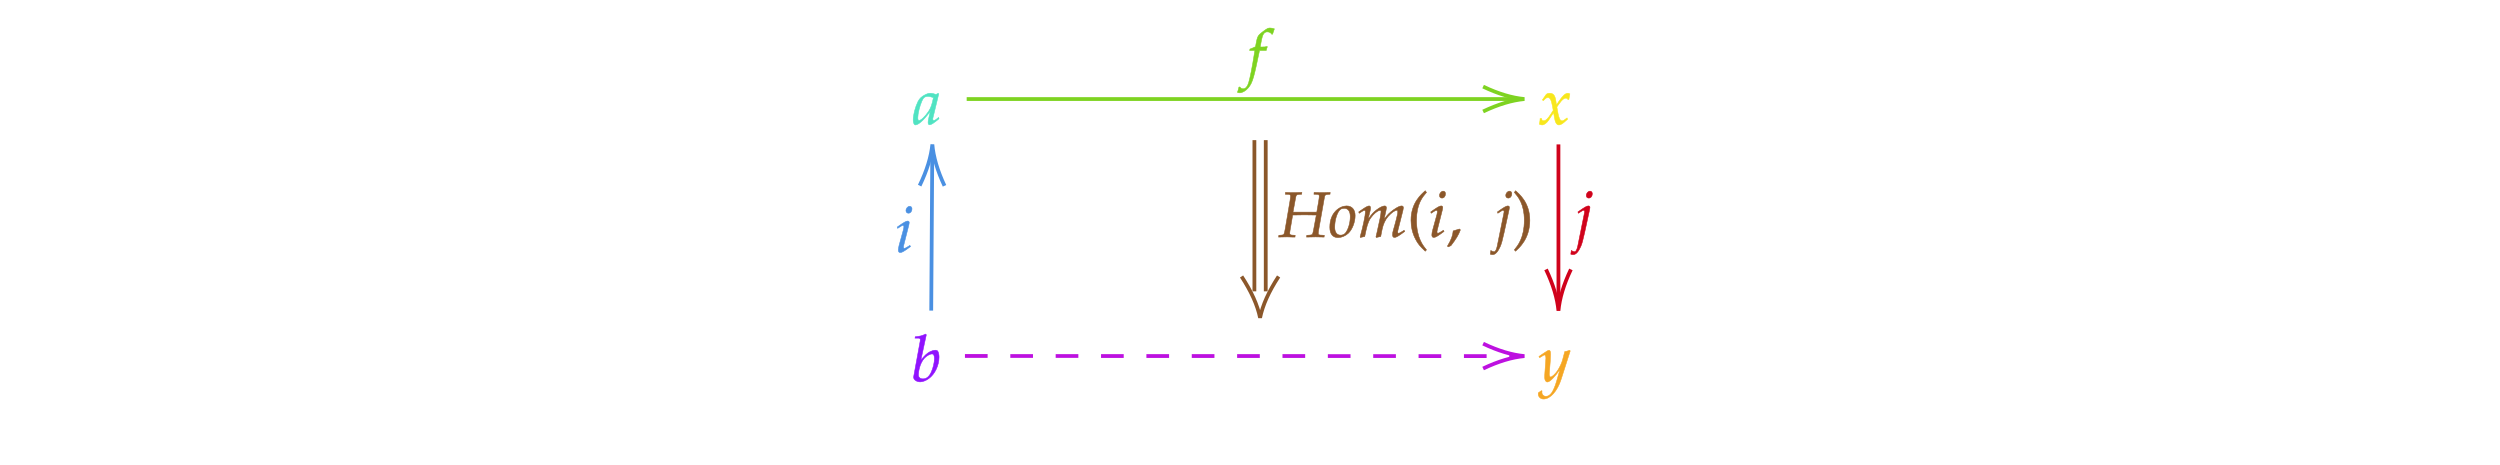
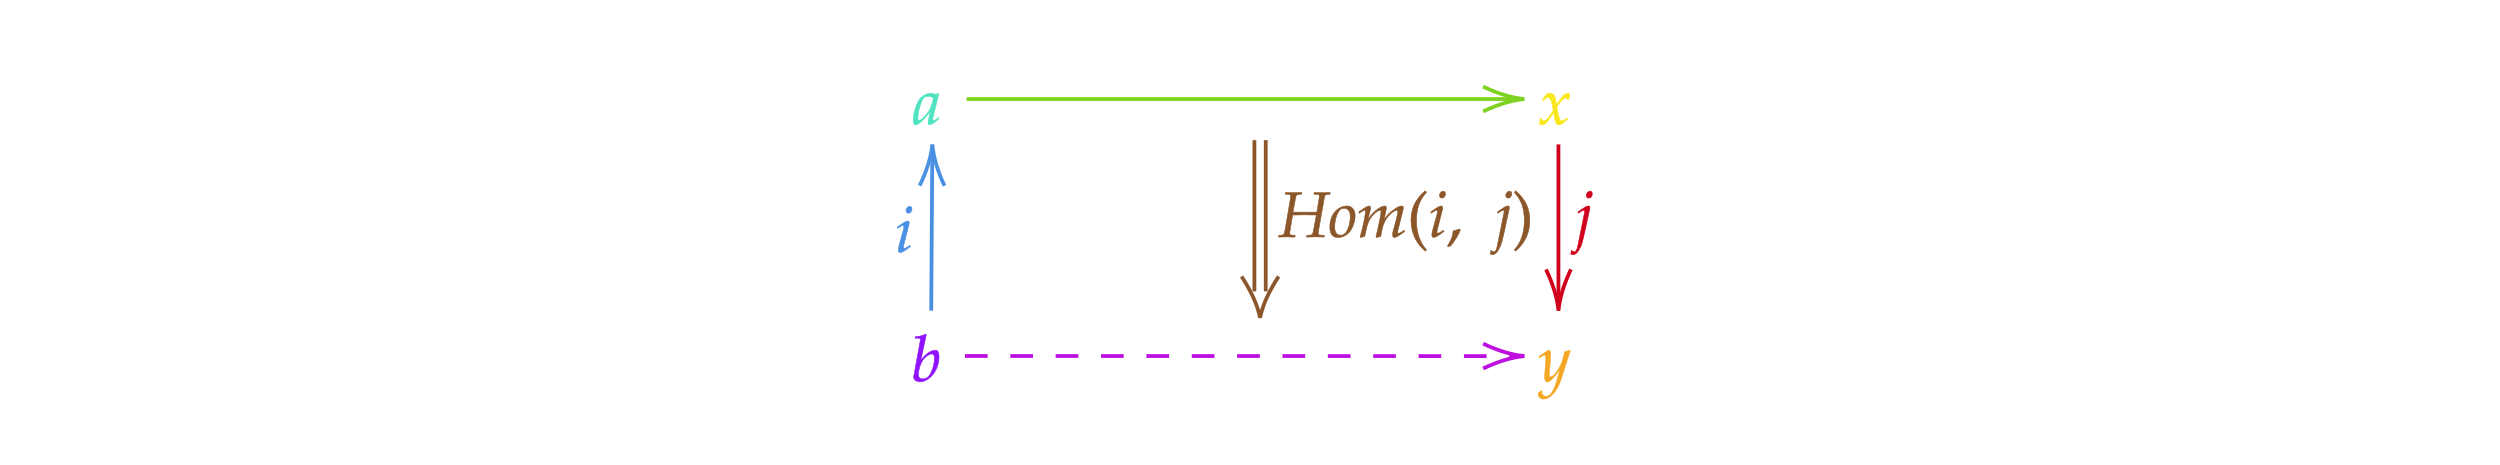
<svg xmlns="http://www.w3.org/2000/svg" x="0" y="0" width="661.333" height="122.9" style="         width:661.333px;         height:122.9px;         background: transparent;         fill: none; ">
  <svg class="role-diagram-draw-area">
    <g class="shapes-region" style="stroke: black; fill: none;">
      <g class="arrow-line">
-         <path class="connection real" stroke-dasharray="" d="  M334.83,37.07 L334.83,77.07 M331.83,37.07 L331.83,77.07" style="stroke: rgb(139, 87, 42); stroke-width: 1px; fill: none; fill-opacity: 1; stroke-opacity: 1;" />
-         <g stroke="rgb(139,87,42)" transform="matrix(-1.8369701987210297e-16,-1,1,-1.8369701987210297e-16,333.3333,84.06665)" style="stroke: rgb(139, 87, 42); stroke-width: 1px;" stroke-opacity="1">
+         <path class="connection real" stroke-dasharray="" d="  M334.83,37.07 L334.83,77.07 M331.83,37.07 L331.83,77.07" style="stroke: rgb(139, 87, 42); stroke-opacity: 1; stroke-width: 1px; fill: none; fill-opacity: 1;" />
+         <g stroke="rgb(139,87,42)" stroke-opacity="1" transform="matrix(-1.8369701987210297e-16,-1,1,-1.8369701987210297e-16,333.3333,84.06665)" style="stroke: rgb(139, 87, 42); stroke-width: 1px;">
          <path d=" M10.93,-4.9 Q4.96,-1 0,0 Q4.96,1 10.93,4.9" />
        </g>
      </g>
      <g />
    </g>
    <g>
      <g class="connection-group">
        <g class="arrow-line">
          <path class="connection real" stroke-dasharray="" d="  M255.72,26.2 L401.26,26.2" style="stroke: rgb(126, 211, 33); stroke-opacity: 1; stroke-width: 1px; fill: none; fill-opacity: 1;" />
          <g stroke="rgb(126,211,33)" stroke-opacity="1" transform="matrix(-1,1.2246467991473532e-16,-1.2246467991473532e-16,-1,403.263,26.2)" style="stroke: rgb(126, 211, 33); stroke-width: 1px;">
            <path d=" M10.93,-3.29 Q4.96,-0.45 0,0 Q4.96,0.45 10.93,3.29" />
          </g>
        </g>
      </g>
      <g class="connection-group">
        <g class="arrow-line">
          <path class="connection real" stroke-dasharray="" d="  M412.26,38.2 L412.26,80.2" style="stroke: rgb(208, 2, 27); stroke-opacity: 1; stroke-width: 1px; fill: none; fill-opacity: 1;" />
          <g stroke="rgb(208,2,27)" stroke-opacity="1" transform="matrix(-1.8369701987210297e-16,-1,1,-1.8369701987210297e-16,412.263,82.2)" style="stroke: rgb(208, 2, 27); stroke-width: 1px;">
            <path d=" M10.93,-3.29 Q4.96,-0.45 0,0 Q4.96,0.45 10.93,3.29" />
          </g>
        </g>
      </g>
      <g class="connection-group">
        <g class="arrow-line">
          <path class="connection real" stroke-dasharray="6 6" d="  M255.26,94.17 L401.26,94.2" style="stroke: rgb(189, 16, 224); stroke-opacity: 1; stroke-width: 1px; fill: none; fill-opacity: 1;" />
          <g stroke="rgb(189,16,224)" stroke-opacity="1" transform="matrix(-1,-0.0001745329,0.0001745329,-1,403.263,94.19819)" style="stroke: rgb(189, 16, 224); stroke-width: 1px;">
            <path d=" M10.93,-3.29 Q4.96,-0.45 0,0 Q4.96,0.45 10.93,3.29" />
          </g>
        </g>
      </g>
      <g class="connection-group">
        <g class="arrow-line">
          <path class="connection real" stroke-dasharray="" d="  M246.34,82.17 L246.62,40.2" style="stroke: rgb(74, 144, 226); stroke-opacity: 1; stroke-width: 1px; fill: none; fill-opacity: 1;" />
          <g stroke="rgb(74,144,226)" stroke-opacity="1" transform="matrix(-0.006632203,0.999978,-0.999978,-0.006632203,246.6367,38.2)" style="stroke: rgb(74, 144, 226); stroke-width: 1px;">
            <path d=" M10.93,-3.29 Q4.96,-0.45 0,0 Q4.96,0.45 10.93,3.29" />
          </g>
        </g>
      </g>
    </g>
    <g />
    <g />
  </svg>
  <svg width="660" height="121.567" style="width:660px;height:121.567px;font-family:Asana-Math, Asana;background:transparent;">
    <g>
      <g>
        <g>
          <g transform="matrix(1,0,0,1,241.5,32.86664)">
            <path transform="matrix(0.017,0,0,-0.017,0,0)" d="M271 204L242 77C238 60 236 42 236 26C236 4 245 -9 260 -9C283 -9 324 17 406 85L399 106C375 86 346 59 324 59C315 59 309 68 309 82C309 87 309 90 310 93L402 472L392 481L359 463C318 478 301 482 274 482C246 482 226 477 199 464C137 433 104 403 79 354C35 265 4 145 4 67C4 23 19 -11 38 -11C75 -11 155 41 271 204ZM319 414C297 305 278 253 244 201C187 117 126 59 94 59C82 59 76 72 76 99C76 163 104 280 139 360C163 415 186 433 234 433C257 433 275 429 319 414Z" stroke="rgb(80,227,194)" stroke-opacity="1" stroke-width="8" fill="rgb(80,227,194)" fill-opacity="1" />
          </g>
        </g>
      </g>
    </g>
    <g>
      <g>
        <g>
          <g transform="matrix(1,0,0,1,407.05,32.86664)">
            <path transform="matrix(0.017,0,0,-0.017,0,0)" d="M9 1C24 -7 40 -11 52 -11C85 -11 124 18 155 65L231 182L242 113C255 28 278 -11 314 -11C336 -11 368 6 400 35L449 79L440 98C404 68 379 53 363 53C348 53 335 63 325 83C316 102 305 139 300 168L282 269L317 318C364 383 391 406 422 406C438 406 450 398 455 383L469 387L484 472C472 479 463 482 454 482C414 482 374 446 312 354L275 299L269 347C257 446 230 482 171 482C145 482 123 474 114 461L56 378L73 368C103 402 123 416 142 416C175 416 197 375 214 277L225 215L185 153C142 86 108 54 80 54C65 54 54 58 52 63L41 91L21 88C21 53 13 27 9 1Z" stroke="rgb(248,231,28)" stroke-opacity="1" stroke-width="8" fill="rgb(248,231,28)" fill-opacity="1" />
-           </g>
-         </g>
-       </g>
-     </g>
-     <g>
-       <g>
-         <g>
-           <g transform="matrix(1,0,0,1,327.7667,19.86664)">
-             <path transform="matrix(0.017,0,0,-0.017,0,0)" d="M345 437L329 437L350 549C366 635 394 673 440 673C470 673 497 658 512 634L522 638C527 654 537 685 545 705L550 720C534 727 503 733 480 733C469 733 453 730 445 726C421 715 339 654 316 630C294 608 282 578 271 521L256 442C215 422 195 414 170 405L165 383L246 383L237 327C207 132 170 -54 148 -123C130 -182 100 -213 64 -213C41 -213 30 -206 12 -184L-2 -188C-6 -211 -20 -259 -25 -268C-16 -273 -1 -276 10 -276C51 -276 105 -245 144 -198C215 -114 235 -18 319 383L423 383C427 402 434 425 440 439L436 446C407 439 408 437 345 437Z" stroke="rgb(126,211,33)" stroke-opacity="1" stroke-width="8" fill="rgb(126,211,33)" fill-opacity="1" />
          </g>
        </g>
      </g>
    </g>
    <g>
      <g>
        <g>
          <g transform="matrix(1,0,0,1,407.05,100.8666)">
            <path transform="matrix(0.017,0,0,-0.017,0,0)" d="M-7 -180C-8 -187 -8 -193 -8 -198C-8 -241 29 -276 74 -276C180 -276 290 -152 349 33L490 473L479 482C450 471 427 465 405 463L370 331C358 284 323 211 290 162C255 111 206 67 184 67C172 67 163 90 164 115L180 322C182 353 184 391 184 419C184 464 177 482 160 482C147 482 133 475 85 442L3 386L14 368L64 398C69 401 80 410 89 410C103 410 111 391 111 358C111 357 111 351 110 343L93 100L92 60C92 18 110 -11 135 -11C172 -11 256 74 331 187L282 16C231 -161 181 -234 111 -234C76 -234 49 -207 49 -172C49 -167 50 -159 51 -150L41 -146Z" stroke="rgb(245,166,35)" stroke-opacity="1" stroke-width="8" fill="rgb(245,166,35)" fill-opacity="1" />
          </g>
        </g>
      </g>
    </g>
    <g>
      <g>
        <g>
          <g transform="matrix(1,0,0,1,241.05,100.8333)">
            <path transform="matrix(0.017,0,0,-0.017,0,0)" d="M235 722L223 733C171 707 135 698 63 691L59 670L107 670C131 670 141 663 141 646C141 639 140 628 139 622L38 71C37 68 37 64 37 61C37 22 85 -11 140 -11C177 -11 228 8 271 39C367 107 433 244 433 376C433 414 424 453 412 468C405 477 392 482 377 482C353 482 323 474 295 460C244 433 211 403 149 324ZM322 424C348 424 361 401 361 352C361 288 340 202 310 137C277 68 237 36 183 36C137 36 112 59 112 101C112 135 127 276 208 361C241 395 293 424 322 424Z" stroke="rgb(144,19,254)" stroke-opacity="1" stroke-width="8" fill="rgb(144,19,254)" fill-opacity="1" />
          </g>
        </g>
      </g>
    </g>
    <g>
      <g>
        <g>
          <g transform="matrix(1,0,0,1,236.7667,66.66666)">
            <path transform="matrix(0.017,0,0,-0.017,0,0)" d="M34 388L41 368L73 389C110 412 113 414 120 414C130 414 138 404 138 391C138 384 134 361 130 347L64 107C56 76 51 49 51 30C51 6 62 -9 81 -9C107 -9 143 12 241 85L231 103L205 86C176 67 153 56 144 56C137 56 131 66 131 76C131 86 133 95 138 116L215 420C219 437 221 448 221 456C221 473 212 482 196 482C174 482 137 461 62 408ZM228 712C199 712 170 679 170 645C170 620 185 604 209 604C240 604 264 633 264 671C264 695 249 712 228 712Z" stroke="rgb(74,144,226)" stroke-opacity="1" stroke-width="8" fill="rgb(74,144,226)" fill-opacity="1" />
          </g>
        </g>
      </g>
    </g>
    <g>
      <g>
        <g>
          <g transform="matrix(1,0,0,1,415.7667,62.66666)">
            <path transform="matrix(0.017,0,0,-0.017,0,0)" d="M194 351L94 -144C83 -196 65 -231 47 -231C33 -231 15 -225 -6 -212L-14 -269C-4 -274 9 -276 24 -276C64 -276 104 -233 140 -152C160 -107 174 -57 202 70L278 420C282 438 284 451 284 457C284 473 275 482 259 482C237 482 200 461 125 408L97 388L104 368L136 389C173 412 176 414 183 414C193 414 201 404 201 391C201 382 194 356 194 351ZM285 712C256 712 227 679 227 645C227 620 242 604 266 604C297 604 321 633 321 671C321 695 306 712 285 712Z" stroke="rgb(208,2,27)" stroke-opacity="1" stroke-width="8" fill="rgb(208,2,27)" fill-opacity="1" />
          </g>
        </g>
      </g>
    </g>
    <g>
      <g>
        <g>
          <g transform="matrix(1,0,0,1,338.2833,62.66666)">
            <path transform="matrix(0.017,0,0,-0.017,0,0)" d="M221 385L263 613C270 652 277 658 314 661L356 664L359 692L335 692L245 689C229 689 211 689 168 690L104 692L101 664L148 662C172 661 183 653 183 635C183 621 179 590 174 559L100 125C83 33 82 32 42 28L1 25L-3 -3L39 -2C87 -1 110 0 129 0L226 -3L252 -3L255 25L206 28C179 30 170 37 170 58C170 67 171 74 174 93L216 340L277 341C339 342 381 343 400 343C419 343 460 342 523 341L584 340L544 125C535 76 528 48 523 42C519 34 508 30 486 28L436 25L432 -3L488 -2C532 -1 562 0 573 0C589 0 620 -1 663 -2L705 -3L708 25L650 28C624 29 614 37 614 58C614 67 615 76 618 93L710 613C717 652 723 657 761 661L797 664L800 692L784 692L693 689C678 689 657 689 613 690L550 692L547 664L595 662C619 661 630 653 630 635C630 621 626 589 621 559L591 385ZM794 152C794 46 839 -11 922 -11C977 -11 1037 15 1082 57C1144 116 1188 230 1188 331C1188 425 1138 482 1055 482C951 482 794 382 794 152ZM1018 444C1079 444 1112 399 1112 315C1112 219 1081 113 1037 60C1019 39 993 27 962 27C904 27 870 72 870 151C870 264 909 387 958 427C971 438 994 444 1018 444ZM1950 103L1924 86C1895 67 1873 56 1863 56C1856 56 1850 65 1850 76C1850 86 1852 95 1857 116L1932 413C1936 430 1939 446 1939 454C1939 471 1929 482 1913 482C1884 482 1846 464 1785 421C1722 376 1687 341 1638 272L1668 409C1672 429 1675 444 1675 451C1675 470 1665 482 1649 482C1619 482 1573 460 1518 418C1474 384 1454 363 1389 275L1422 408C1426 424 1428 439 1428 451C1428 470 1419 482 1405 482C1384 482 1346 461 1272 408L1244 388L1251 368C1288 391 1323 414 1330 414C1341 414 1348 404 1348 389C1348 338 1307 145 1266 2L1269 -9L1337 6L1359 108C1383 219 1410 278 1465 338C1507 384 1552 414 1580 414C1587 414 1591 406 1591 393C1591 358 1569 244 1528 69L1512 2L1517 -9L1586 6L1607 113C1623 194 1657 269 1701 318C1756 379 1806 414 1838 414C1846 414 1851 405 1851 389C1851 365 1848 351 1826 264C1786 105 1770 84 1770 31C1770 6 1781 -9 1800 -9C1826 -9 1862 12 1960 85Z" stroke="rgb(139,87,42)" stroke-opacity="1" stroke-width="8" fill="rgb(139,87,42)" fill-opacity="1" />
          </g>
        </g>
        <g>
          <g transform="matrix(1,0,0,1,372.2333,62.79999)">
            <path transform="matrix(0.017,0,0,-0.017,0,0)" d="M146 266C146 526 243 632 301 700L282 726C225 675 60 542 60 266C60 159 85 58 133 -32C168 -99 200 -138 282 -215L301 -194C255 -137 146 -15 146 266Z" stroke="rgb(139,87,42)" stroke-opacity="1" stroke-width="8" fill="rgb(139,87,42)" fill-opacity="1" />
          </g>
        </g>
        <g>
          <g transform="matrix(1,0,0,1,377.9,62.66666)">
            <path transform="matrix(0.017,0,0,-0.017,0,0)" d="M34 388L41 368L73 389C110 412 113 414 120 414C130 414 138 404 138 391C138 384 134 361 130 347L64 107C56 76 51 49 51 30C51 6 62 -9 81 -9C107 -9 143 12 241 85L231 103L205 86C176 67 153 56 144 56C137 56 131 66 131 76C131 86 133 95 138 116L215 420C219 437 221 448 221 456C221 473 212 482 196 482C174 482 137 461 62 408ZM228 712C199 712 170 679 170 645C170 620 185 604 209 604C240 604 264 633 264 671C264 695 249 712 228 712Z" stroke="rgb(139,87,42)" stroke-opacity="1" stroke-width="8" fill="rgb(139,87,42)" fill-opacity="1" />
          </g>
        </g>
        <g>
          <g transform="matrix(1,0,0,1,382.6166,62.66666)">
            <path transform="matrix(0.017,0,0,-0.017,0,0)" d="M204 123C177 114 159 108 106 93C99 17 74 -48 16 -144L30 -155L71 -136C152 -31 190 32 218 109Z" stroke="rgb(139,87,42)" stroke-opacity="1" stroke-width="8" fill="rgb(139,87,42)" fill-opacity="1" />
          </g>
        </g>
        <g>
          <g transform="matrix(1,0,0,1,390.2333,62.66666)">
            <path transform="matrix(0.017,0,0,-0.017,0,0)" d="M443 351L343 -144C332 -196 314 -231 296 -231C282 -231 264 -225 243 -212L235 -269C245 -274 258 -276 273 -276C313 -276 353 -233 389 -152C409 -107 423 -57 451 70L527 420C531 438 533 451 533 457C533 473 524 482 508 482C486 482 449 461 374 408L346 388L353 368L385 389C422 412 425 414 432 414C442 414 450 404 450 391C450 382 443 356 443 351ZM534 712C505 712 476 679 476 645C476 620 491 604 515 604C546 604 570 633 570 671C570 695 555 712 534 712Z" stroke="rgb(139,87,42)" stroke-opacity="1" stroke-width="8" fill="rgb(139,87,42)" fill-opacity="1" />
          </g>
        </g>
        <g>
          <g transform="matrix(1,0,0,1,400.05,62.79999)">
            <path transform="matrix(0.017,0,0,-0.017,0,0)" d="M51 726L32 700C87 636 187 526 187 266C187 -10 83 -131 32 -194L51 -215C104 -165 273 -23 273 265C273 542 108 675 51 726Z" stroke="rgb(139,87,42)" stroke-opacity="1" stroke-width="8" fill="rgb(139,87,42)" fill-opacity="1" />
          </g>
        </g>
      </g>
    </g>
  </svg>
</svg>
